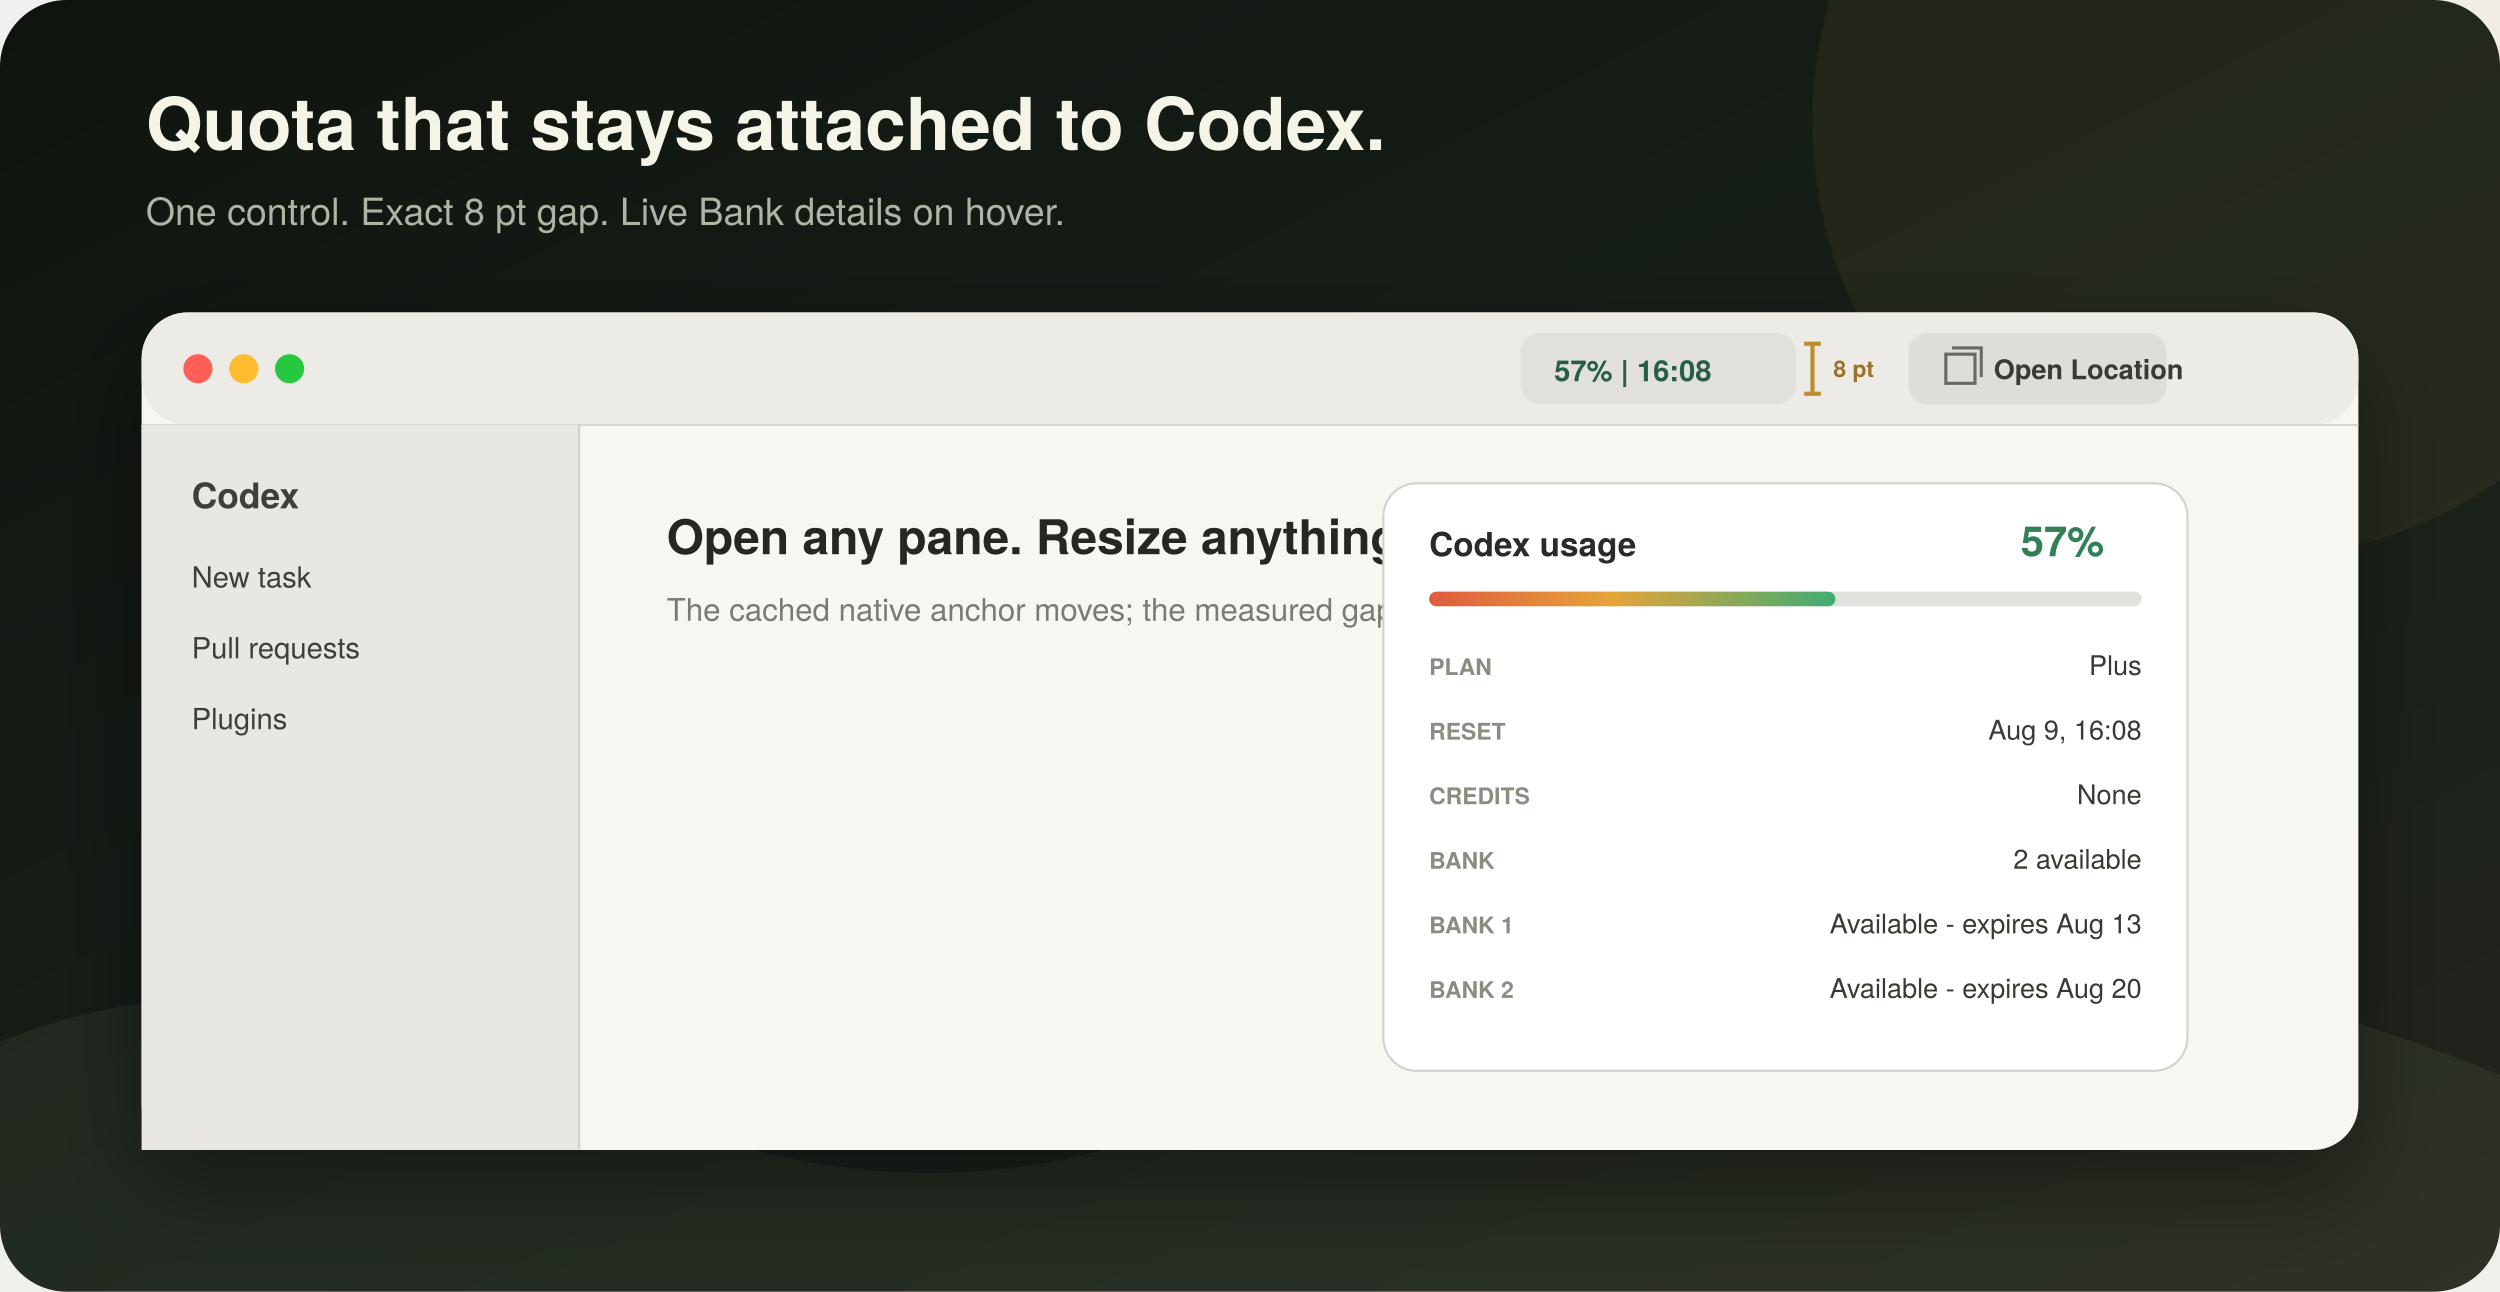
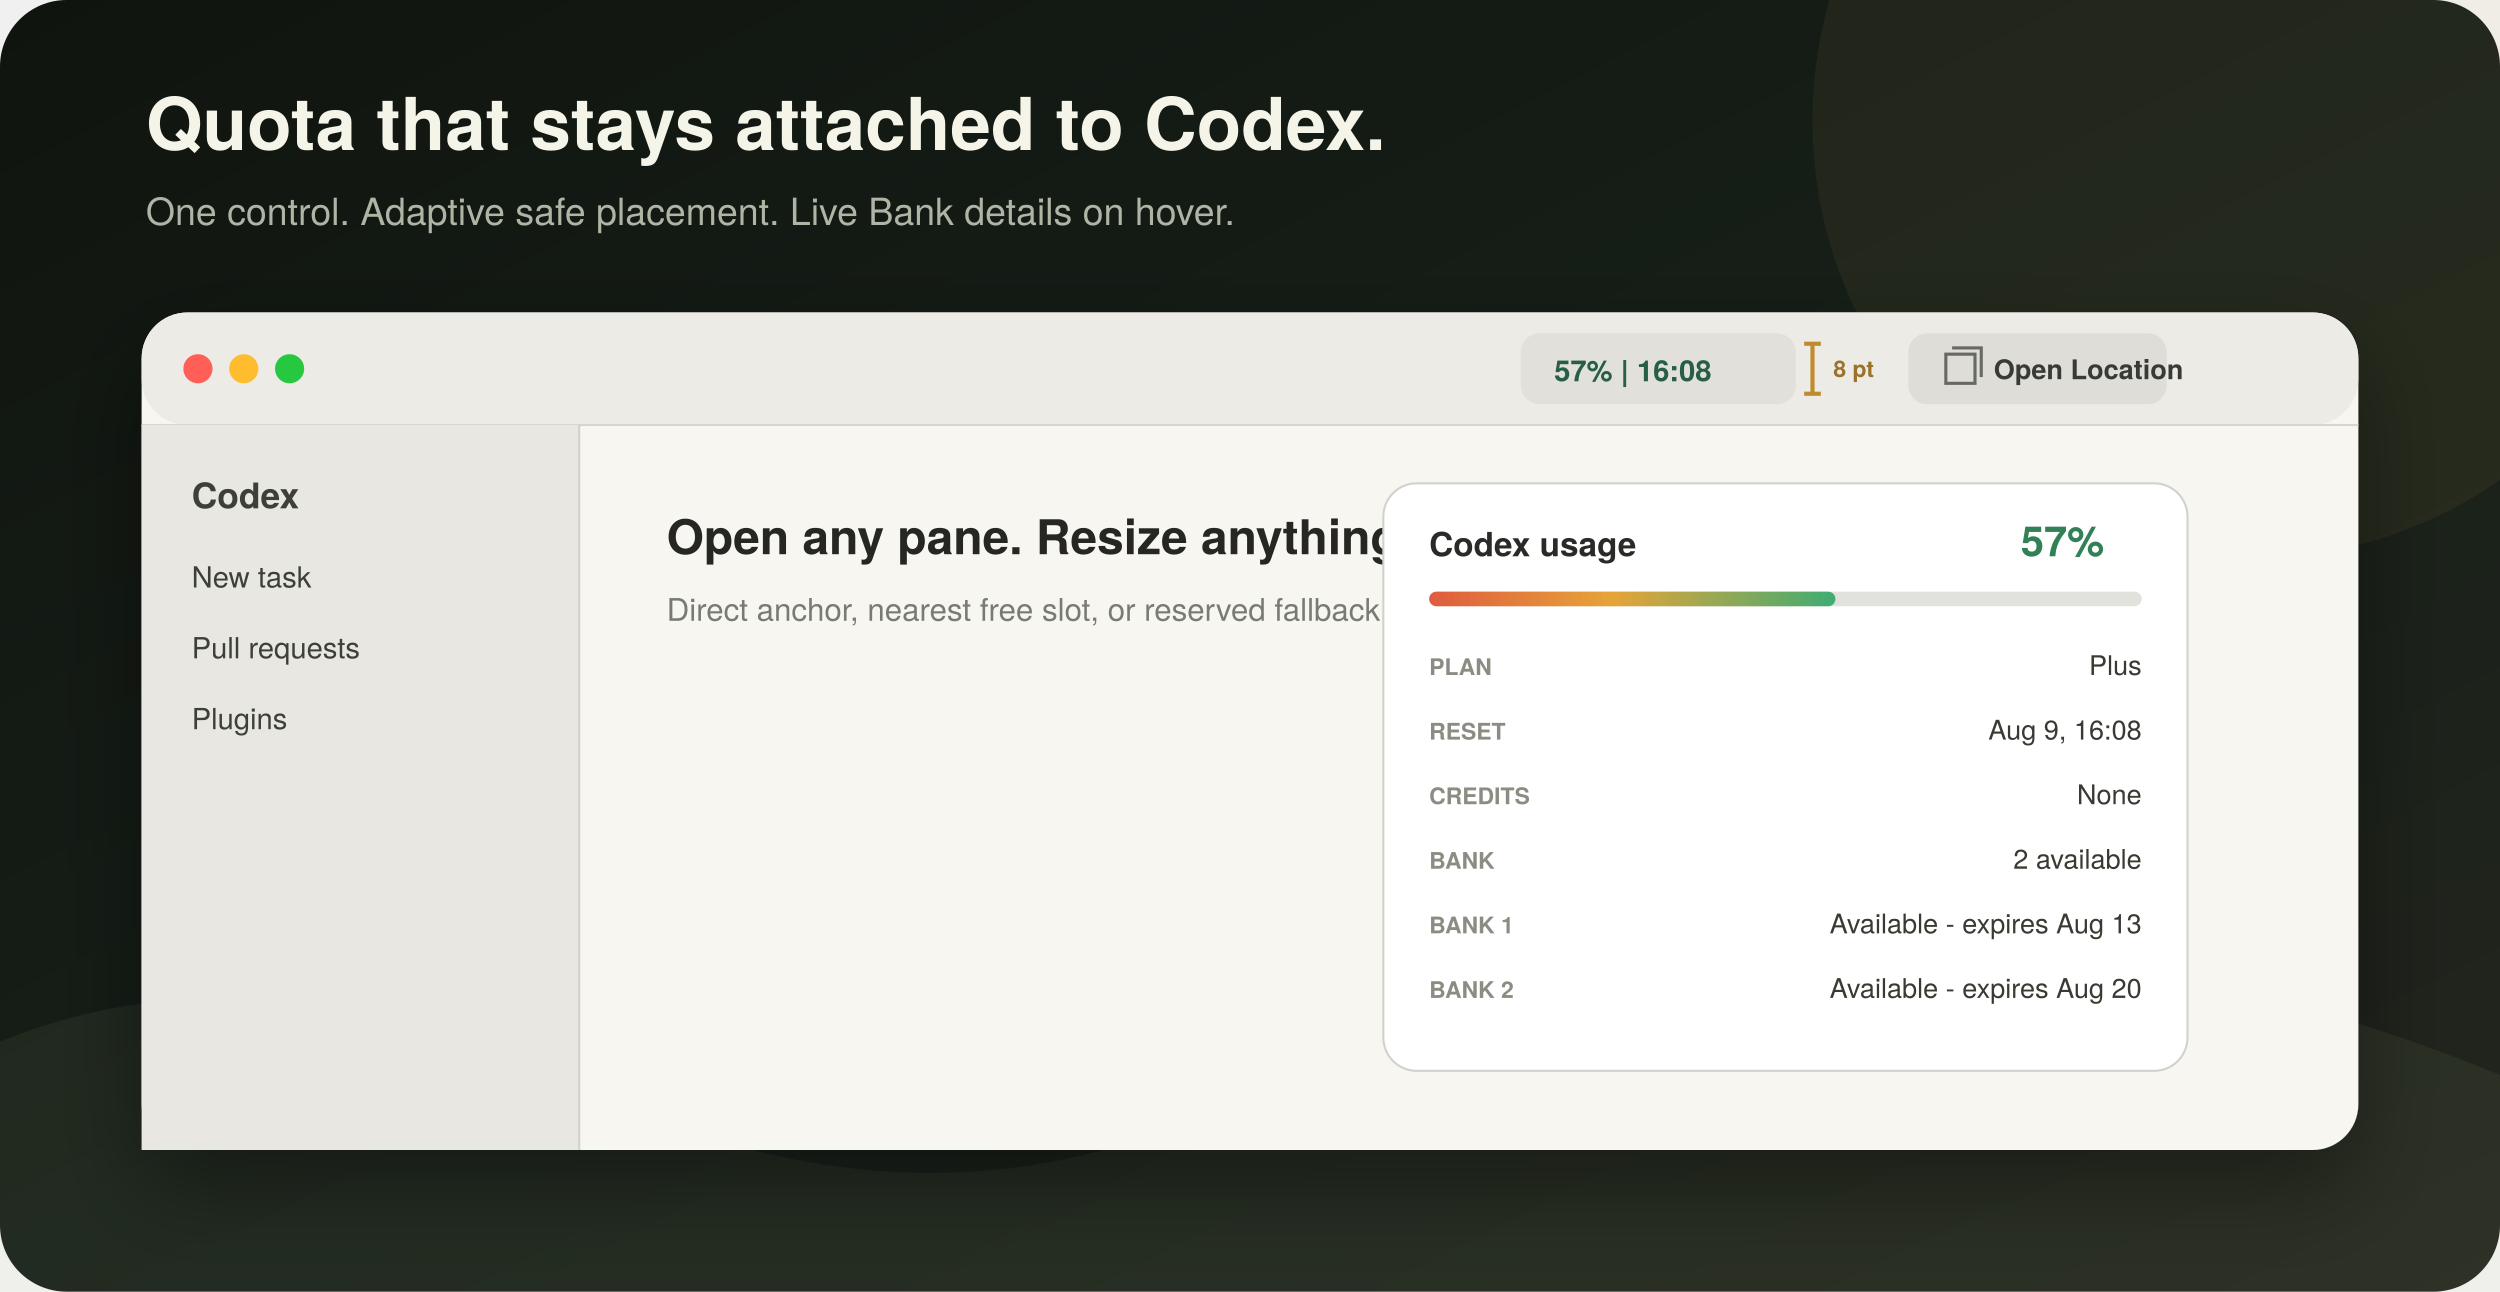
<svg xmlns="http://www.w3.org/2000/svg" width="1200" height="620" viewBox="0 0 1200 620" role="img" aria-labelledby="title desc">
  <defs>
    <linearGradient id="background" x1="0" y1="0" x2="1" y2="1">
      <stop stop-color="#10140f" />
      <stop offset=".55" stop-color="#172019" />
      <stop offset="1" stop-color="#23251d" />
    </linearGradient>
    <linearGradient id="quota" x1="0" y1="0" x2="1" y2="0">
      <stop stop-color="#df5b3f" />
      <stop offset=".45" stop-color="#e6a438" />
      <stop offset="1" stop-color="#3fac73" />
    </linearGradient>
    <filter id="shadow" x="-30%" y="-30%" width="160%" height="180%">
      <feDropShadow dx="0" dy="18" stdDeviation="22" flood-color="#000" flood-opacity=".38" />
    </filter>
  </defs>
  <rect width="1200" height="620" rx="32" fill="url(#background)" />
  <path d="M0 500C210 415 322 630 565 541S978 425 1200 516V620H0Z" fill="#d9e8a5" opacity=".06" />
  <circle cx="1080" cy="58" r="210" fill="#efb34f" opacity=".06" />
  <g font-family="Avenir Next,Helvetica Neue,sans-serif">
    <text x="70" y="72" fill="#f4f4e9" font-size="35" font-weight="700">Quota that stays attached to Codex.</text>
-     <text x="70" y="108" fill="#aeb5a5" font-size="18">One control. Exact 8 pt gap. Live Bank details on hover.</text>
+     <text x="70" y="108" fill="#aeb5a5" font-size="18">One control. Adaptive safe placement. Live Bank details on hover.</text>
    <g transform="translate(68 150)" filter="url(#shadow)">
      <rect width="1064" height="402" rx="22" fill="#f7f6f1" />
      <rect width="1064" height="54" rx="22" fill="#ecebe6" />
      <path d="M0 54h1064" stroke="#d6d5cf" />
      <circle cx="27" cy="27" r="7" fill="#ff5f57" />
      <circle cx="49" cy="27" r="7" fill="#febc2e" />
      <circle cx="71" cy="27" r="7" fill="#28c840" />
      <rect y="54" width="210" height="348" fill="#e8e7e2" />
      <path d="M210 54v348" stroke="#d2d1cb" />
      <g transform="translate(662 10)">
        <rect width="132" height="34" rx="9" fill="#e1e0db" />
        <text x="16" y="23" fill="#285f45" font-size="14" font-weight="700">57%  |  16:08</text>
        <path d="M140 5v24" stroke="#bf8b2d" stroke-width="2" />
        <path d="M136 5h8M136 29h8" stroke="#bf8b2d" stroke-width="2" />
        <text x="150" y="21" fill="#9a722b" font-size="11" font-weight="700">8 pt</text>
        <rect x="186" width="124" height="34" rx="9" fill="#deddd8" />
        <path d="M204 10h14v14h-14zM207 7h14v14" fill="none" stroke="#676b62" stroke-width="1.5" />
        <text x="227" y="22" fill="#383b35" font-size="13" font-weight="600">Open Location</text>
      </g>
      <g fill="#3d4039" font-size="14">
        <text x="24" y="94" font-size="17" font-weight="700">Codex</text>
        <text x="24" y="132">New task</text>
        <text x="24" y="166">Pull requests</text>
        <text x="24" y="200">Plugins</text>
      </g>
      <text x="252" y="116" fill="#252822" font-size="23" font-weight="700">Open any pane. Resize anything.</text>
-       <text x="252" y="148" fill="#777b70" font-size="15">The cached native anchor moves; the measured gap does not.</text>
+       <text x="252" y="148" fill="#777b70" font-size="15">Direct anchor, nearest free slot, or reserved fallback.</text>
      <g transform="translate(596 82)">
        <rect width="386" height="282" rx="16" fill="#fff" stroke="#d2d1cb" />
        <text x="22" y="35" fill="#292c26" font-size="16" font-weight="700">Codex usage</text>
        <text x="346" y="35" fill="#318157" font-size="20" font-weight="700" text-anchor="end">57%</text>
        <rect x="22" y="52" width="342" height="7" rx="3.5" fill="#e2e2dc" />
        <rect x="22" y="52" width="195" height="7" rx="3.5" fill="url(#quota)" />
        <g fill="#898d82" font-size="11" font-weight="700">
          <text x="22" y="92">PLAN</text>
          <text x="22" y="123">RESET</text>
          <text x="22" y="154">CREDITS</text>
          <text x="22" y="185">BANK</text>
          <text x="22" y="216">BANK 1</text>
          <text x="22" y="247">BANK 2</text>
        </g>
        <g fill="#373a33" font-size="13" text-anchor="end">
          <text x="364" y="92">Plus</text>
          <text x="364" y="123">Aug 9, 16:08</text>
          <text x="364" y="154">None</text>
          <text x="364" y="185">2 available</text>
          <text x="364" y="216">Available - expires Aug 13</text>
          <text x="364" y="247">Available - expires Aug 20</text>
        </g>
      </g>
    </g>
  </g>
</svg>
